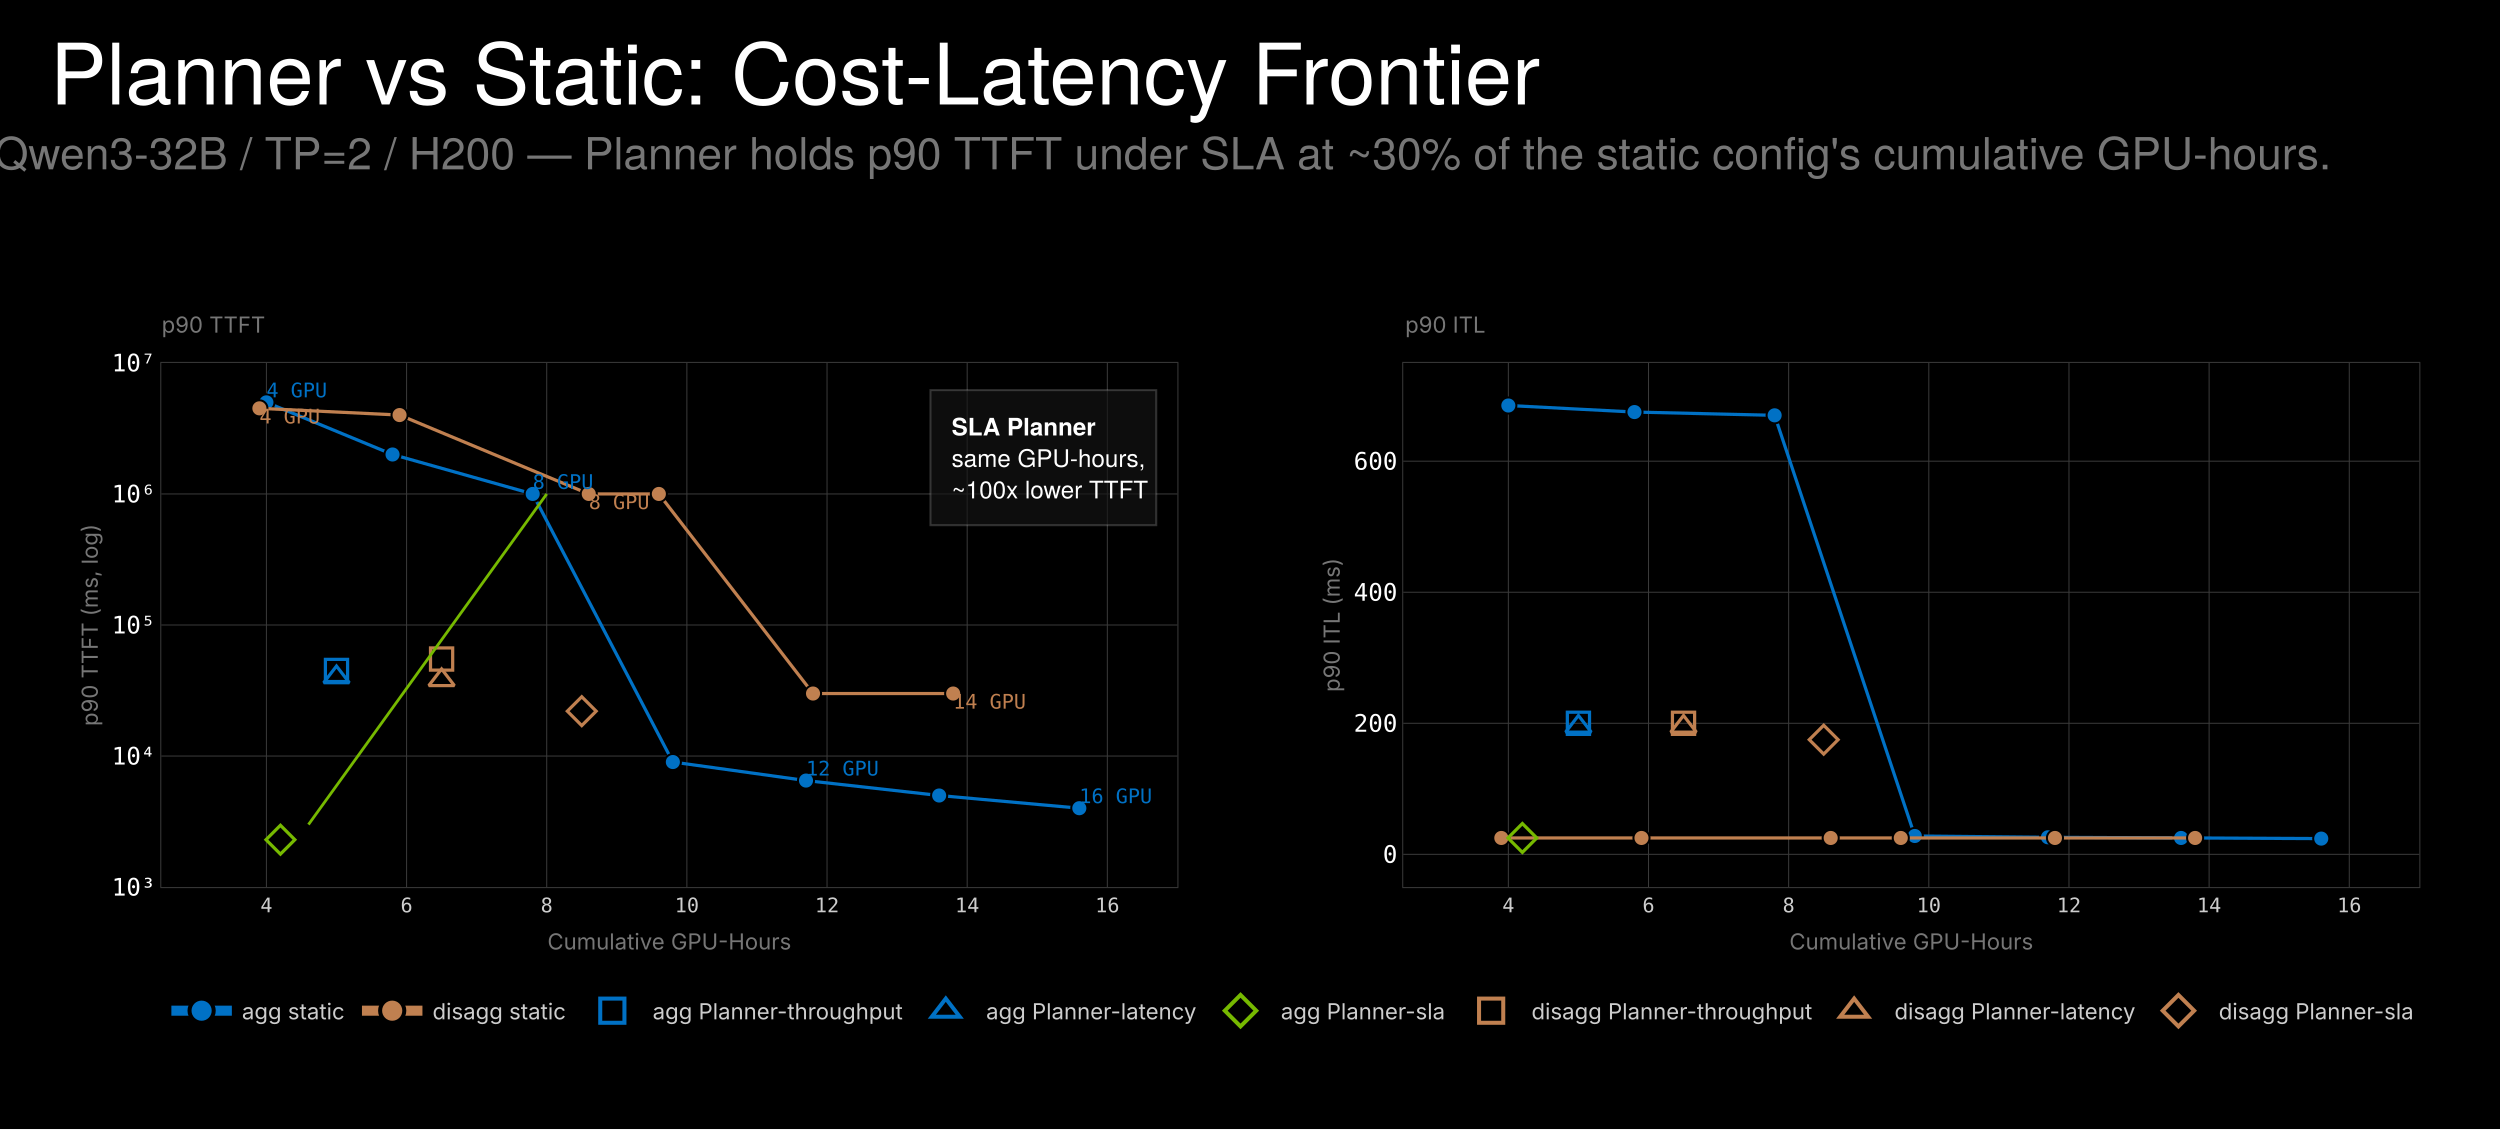
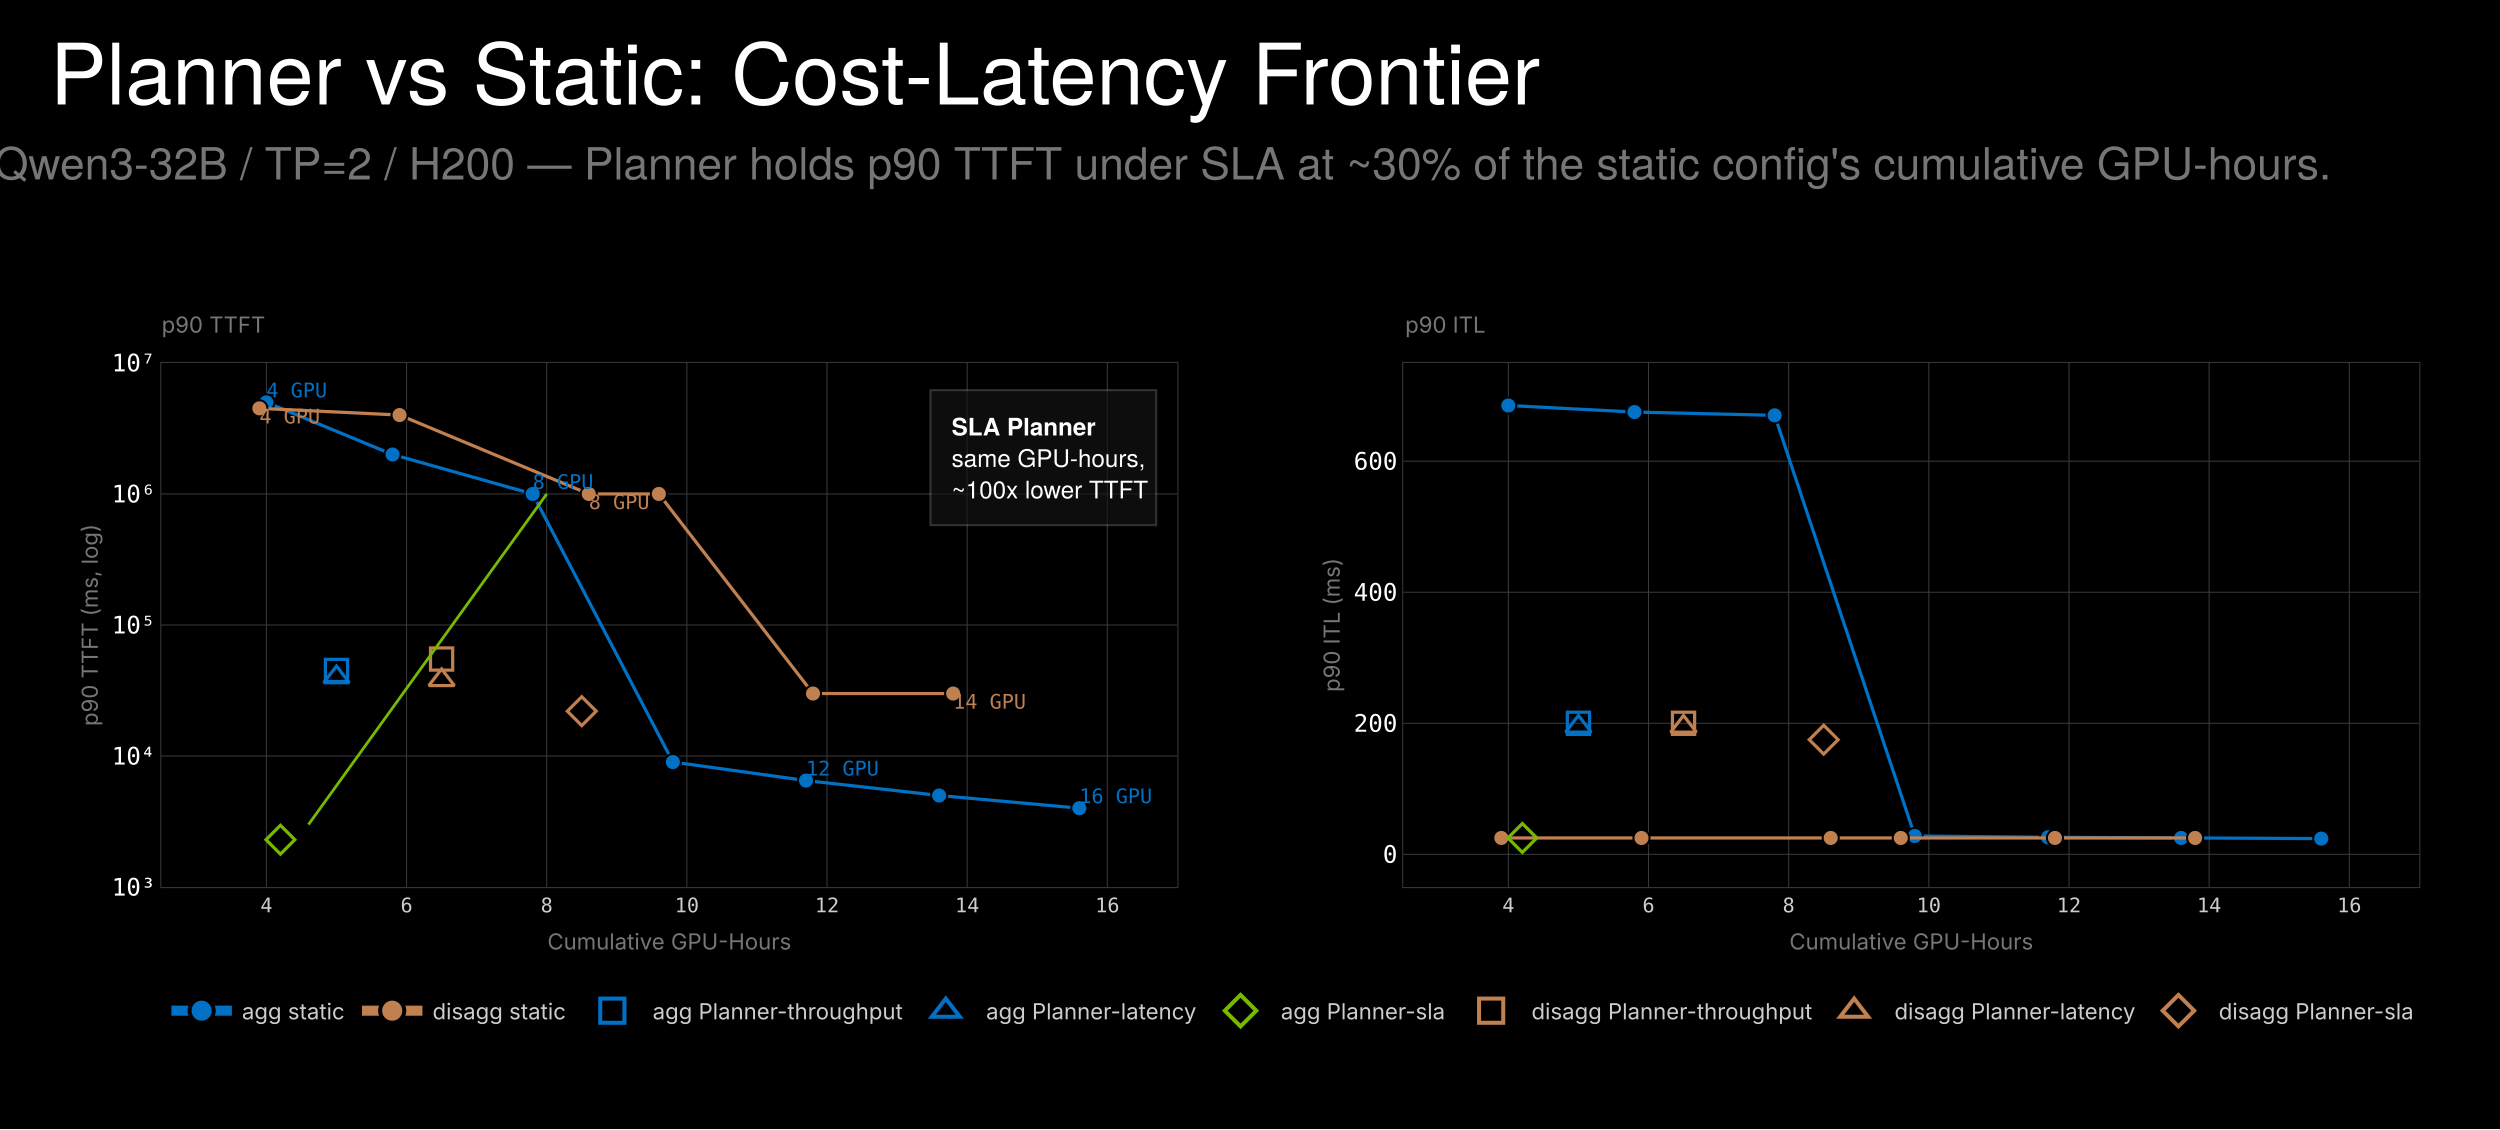
<svg xmlns="http://www.w3.org/2000/svg" class="main-svg" width="1240" height="560" style="" viewBox="0 0 1240 560">
  <rect x="0" y="0" width="1240" height="560" style="fill: rgb(0, 0, 0); fill-opacity: 1;" />
-   <defs id="defs-511477">
+   <defs id="defs-3976c7">
    <g class="clips">
-       <clipPath id="clip511477xyplot" class="plotclip">
+       <clipPath id="clip3976c7xyplot" class="plotclip">
        <rect width="504" height="260" />
      </clipPath>
-       <clipPath id="clip511477x2y2plot" class="plotclip">
+       <clipPath id="clip3976c7x2y2plot" class="plotclip">
        <rect width="504" height="260" />
      </clipPath>
-       <clipPath class="axesclip" id="clip511477x">
+       <clipPath class="axesclip" id="clip3976c7x">
        <rect x="80" y="0" width="504" height="560" />
      </clipPath>
-       <clipPath class="axesclip" id="clip511477y">
+       <clipPath class="axesclip" id="clip3976c7y">
        <rect x="0" y="180" width="1240" height="260" />
      </clipPath>
-       <clipPath class="axesclip" id="clip511477xy">
+       <clipPath class="axesclip" id="clip3976c7xy">
        <rect x="80" y="180" width="504" height="260" />
      </clipPath>
-       <clipPath class="axesclip" id="clip511477y2">
+       <clipPath class="axesclip" id="clip3976c7y2">
        <rect x="0" y="180" width="1240" height="260" />
      </clipPath>
-       <clipPath class="axesclip" id="clip511477xy2">
+       <clipPath class="axesclip" id="clip3976c7xy2">
        <rect x="80" y="180" width="504" height="260" />
      </clipPath>
-       <clipPath class="axesclip" id="clip511477x2">
+       <clipPath class="axesclip" id="clip3976c7x2">
        <rect x="696" y="0" width="504" height="560" />
      </clipPath>
-       <clipPath class="axesclip" id="clip511477x2y">
+       <clipPath class="axesclip" id="clip3976c7x2y">
        <rect x="696" y="180" width="504" height="260" />
      </clipPath>
-       <clipPath class="axesclip" id="clip511477x2y2">
+       <clipPath class="axesclip" id="clip3976c7x2y2">
        <rect x="696" y="180" width="504" height="260" />
      </clipPath>
    </g>
    <g class="gradients" />
    <g class="patterns" />
  </defs>
  <g class="bglayer" />
  <g class="layer-below">
    <g class="imagelayer" />
    <g class="shapelayer" />
  </g>
  <g class="cartesianlayer">
    <g class="subplot xy">
      <g class="layer-subplot">
        <g class="shapelayer" />
        <g class="imagelayer" />
      </g>
      <g class="minor-gridlayer">
        <g class="x" />
        <g class="y" />
      </g>
      <g class="gridlayer">
        <g class="x">
          <path class="xgrid crisp" transform="translate(132.14,0)" d="M0,180v260" style="stroke: rgb(58, 58, 58); stroke-opacity: 1; stroke-width: 0.5px;" />
          <path class="xgrid crisp" transform="translate(201.66,0)" d="M0,180v260" style="stroke: rgb(58, 58, 58); stroke-opacity: 1; stroke-width: 0.5px;" />
          <path class="xgrid crisp" transform="translate(271.17,0)" d="M0,180v260" style="stroke: rgb(58, 58, 58); stroke-opacity: 1; stroke-width: 0.5px;" />
          <path class="xgrid crisp" transform="translate(340.69,0)" d="M0,180v260" style="stroke: rgb(58, 58, 58); stroke-opacity: 1; stroke-width: 0.5px;" />
          <path class="xgrid crisp" transform="translate(410.21,0)" d="M0,180v260" style="stroke: rgb(58, 58, 58); stroke-opacity: 1; stroke-width: 0.5px;" />
          <path class="xgrid crisp" transform="translate(479.72,0)" d="M0,180v260" style="stroke: rgb(58, 58, 58); stroke-opacity: 1; stroke-width: 0.5px;" />
          <path class="xgrid crisp" transform="translate(549.24,0)" d="M0,180v260" style="stroke: rgb(58, 58, 58); stroke-opacity: 1; stroke-width: 0.5px;" />
        </g>
        <g class="y">
          <path class="ygrid crisp" transform="translate(0,375)" d="M80,0h504" style="stroke: rgb(58, 58, 58); stroke-opacity: 1; stroke-width: 0.5px;" />
          <path class="ygrid crisp" transform="translate(0,310)" d="M80,0h504" style="stroke: rgb(58, 58, 58); stroke-opacity: 1; stroke-width: 0.5px;" />
          <path class="ygrid crisp" transform="translate(0,245)" d="M80,0h504" style="stroke: rgb(58, 58, 58); stroke-opacity: 1; stroke-width: 0.5px;" />
        </g>
      </g>
      <g class="zerolinelayer" />
      <g class="layer-between">
        <g class="shapelayer" />
        <g class="imagelayer" />
      </g>
      <path class="xlines-below" />
      <path class="ylines-below" />
      <g class="overlines-below" />
      <g class="xaxislayer-below" />
      <g class="yaxislayer-below" />
      <g class="overaxes-below" />
      <g class="overplot">
-         <g class="xy" transform="translate(80,180)" clip-path="url(#clip511477xyplot)">
+         <g class="xy" transform="translate(80,180)" clip-path="url(#clip3976c7xyplot)">
          <g class="scatterlayer mlayer">
-             <g class="trace scatter traceccd210" style="stroke-miterlimit: 2; opacity: 1;">
+             <g class="trace scatter tracebb6d11" style="stroke-miterlimit: 2; opacity: 1;">
              <g class="fills" />
              <g class="errorbars" />
              <g class="lines">
                <path class="js-line" d="M52.14,19.57L114.7,45.43L184.22,65L253.74,197.97L319.78,207.16L385.82,214.57L455.34,220.87" style="vector-effect: none; fill: none; stroke: rgb(0, 113, 197); stroke-opacity: 1; stroke-width: 1.6px; opacity: 1;" />
              </g>
              <g class="points">
                <path class="point" transform="translate(52.14,19.57)" d="M4,0A4,4 0 1,1 0,-4A4,4 0 0,1 4,0Z" style="opacity: 1; stroke-width: 1px; fill: rgb(0, 113, 197); fill-opacity: 1; stroke: rgb(0, 0, 0); stroke-opacity: 1;" />
                <path class="point" transform="translate(114.7,45.43)" d="M4,0A4,4 0 1,1 0,-4A4,4 0 0,1 4,0Z" style="opacity: 1; stroke-width: 1px; fill: rgb(0, 113, 197); fill-opacity: 1; stroke: rgb(0, 0, 0); stroke-opacity: 1;" />
                <path class="point" transform="translate(184.22,65)" d="M4,0A4,4 0 1,1 0,-4A4,4 0 0,1 4,0Z" style="opacity: 1; stroke-width: 1px; fill: rgb(0, 113, 197); fill-opacity: 1; stroke: rgb(0, 0, 0); stroke-opacity: 1;" />
                <path class="point" transform="translate(253.74,197.97)" d="M4,0A4,4 0 1,1 0,-4A4,4 0 0,1 4,0Z" style="opacity: 1; stroke-width: 1px; fill: rgb(0, 113, 197); fill-opacity: 1; stroke: rgb(0, 0, 0); stroke-opacity: 1;" />
                <path class="point" transform="translate(319.78,207.16)" d="M4,0A4,4 0 1,1 0,-4A4,4 0 0,1 4,0Z" style="opacity: 1; stroke-width: 1px; fill: rgb(0, 113, 197); fill-opacity: 1; stroke: rgb(0, 0, 0); stroke-opacity: 1;" />
                <path class="point" transform="translate(385.82,214.57)" d="M4,0A4,4 0 1,1 0,-4A4,4 0 0,1 4,0Z" style="opacity: 1; stroke-width: 1px; fill: rgb(0, 113, 197); fill-opacity: 1; stroke: rgb(0, 0, 0); stroke-opacity: 1;" />
                <path class="point" transform="translate(455.34,220.87)" d="M4,0A4,4 0 1,1 0,-4A4,4 0 0,1 4,0Z" style="opacity: 1; stroke-width: 1px; fill: rgb(0, 113, 197); fill-opacity: 1; stroke: rgb(0, 0, 0); stroke-opacity: 1;" />
              </g>
              <g class="text" />
            </g>
-             <g class="trace scatter trace1d8f29" style="stroke-miterlimit: 2; opacity: 1;">
+             <g class="trace scatter trace604b82" style="stroke-miterlimit: 2; opacity: 1;">
              <g class="fills" />
              <g class="errorbars" />
              <g class="lines">
                <path class="js-line" d="M48.66,22.54L118.18,25.87L212.03,65L246.79,65L323.26,163.99L392.77,163.99" style="vector-effect: none; fill: none; stroke: rgb(192, 128, 80); stroke-opacity: 1; stroke-width: 1.6px; opacity: 1;" />
              </g>
              <g class="points">
                <path class="point" transform="translate(48.66,22.54)" d="M4,0A4,4 0 1,1 0,-4A4,4 0 0,1 4,0Z" style="opacity: 1; stroke-width: 1px; fill: rgb(192, 128, 80); fill-opacity: 1; stroke: rgb(0, 0, 0); stroke-opacity: 1;" />
                <path class="point" transform="translate(118.18,25.87)" d="M4,0A4,4 0 1,1 0,-4A4,4 0 0,1 4,0Z" style="opacity: 1; stroke-width: 1px; fill: rgb(192, 128, 80); fill-opacity: 1; stroke: rgb(0, 0, 0); stroke-opacity: 1;" />
                <path class="point" transform="translate(212.03,65)" d="M4,0A4,4 0 1,1 0,-4A4,4 0 0,1 4,0Z" style="opacity: 1; stroke-width: 1px; fill: rgb(192, 128, 80); fill-opacity: 1; stroke: rgb(0, 0, 0); stroke-opacity: 1;" />
                <path class="point" transform="translate(246.79,65)" d="M4,0A4,4 0 1,1 0,-4A4,4 0 0,1 4,0Z" style="opacity: 1; stroke-width: 1px; fill: rgb(192, 128, 80); fill-opacity: 1; stroke: rgb(0, 0, 0); stroke-opacity: 1;" />
                <path class="point" transform="translate(323.26,163.99)" d="M4,0A4,4 0 1,1 0,-4A4,4 0 0,1 4,0Z" style="opacity: 1; stroke-width: 1px; fill: rgb(192, 128, 80); fill-opacity: 1; stroke: rgb(0, 0, 0); stroke-opacity: 1;" />
                <path class="point" transform="translate(392.77,163.99)" d="M4,0A4,4 0 1,1 0,-4A4,4 0 0,1 4,0Z" style="opacity: 1; stroke-width: 1px; fill: rgb(192, 128, 80); fill-opacity: 1; stroke: rgb(0, 0, 0); stroke-opacity: 1;" />
              </g>
              <g class="text" />
            </g>
-             <g class="trace scatter traceee2b14" style="stroke-miterlimit: 2; opacity: 1;">
+             <g class="trace scatter trace501c10" style="stroke-miterlimit: 2; opacity: 1;">
              <g class="fills" />
              <g class="errorbars" />
              <g class="lines" />
              <g class="points" />
              <g class="text">
                <g class="textpoint" transform="translate(0,-2.5)">
                  <text x="52.14" y="19.57" text-anchor="start" style="font-family: 'Geist Mono', 'JetBrains Mono', 'Roboto Mono', 'SF Mono', Menlo, Consolas, monospace; font-size: 10px; fill: rgb(0, 113, 197); fill-opacity: 1; white-space: pre;">4 GPU</text>
                </g>
                <g class="textpoint" transform="translate(0,-2.5)">
                  <text x="184.22" y="65" text-anchor="start" style="font-family: 'Geist Mono', 'JetBrains Mono', 'Roboto Mono', 'SF Mono', Menlo, Consolas, monospace; font-size: 10px; fill: rgb(0, 113, 197); fill-opacity: 1; white-space: pre;">8 GPU</text>
                </g>
                <g class="textpoint" transform="translate(0,-2.5)">
                  <text x="319.78" y="207.16" text-anchor="start" style="font-family: 'Geist Mono', 'JetBrains Mono', 'Roboto Mono', 'SF Mono', Menlo, Consolas, monospace; font-size: 10px; fill: rgb(0, 113, 197); fill-opacity: 1; white-space: pre;">12 GPU</text>
                </g>
                <g class="textpoint" transform="translate(0,-2.5)">
                  <text x="455.34" y="220.87" text-anchor="start" style="font-family: 'Geist Mono', 'JetBrains Mono', 'Roboto Mono', 'SF Mono', Menlo, Consolas, monospace; font-size: 10px; fill: rgb(0, 113, 197); fill-opacity: 1; white-space: pre;">16 GPU</text>
                </g>
              </g>
            </g>
-             <g class="trace scatter trace263b81" style="stroke-miterlimit: 2; opacity: 1;">
+             <g class="trace scatter traced76364" style="stroke-miterlimit: 2; opacity: 1;">
              <g class="fills" />
              <g class="errorbars" />
              <g class="lines" />
              <g class="points" />
              <g class="text">
                <g class="textpoint" transform="translate(0,7.5)">
                  <text x="48.66" y="22.54" text-anchor="start" style="font-family: 'Geist Mono', 'JetBrains Mono', 'Roboto Mono', 'SF Mono', Menlo, Consolas, monospace; font-size: 10px; fill: rgb(192, 128, 80); fill-opacity: 1; white-space: pre;">4 GPU</text>
                </g>
                <g class="textpoint" transform="translate(0,7.5)">
                  <text x="212.03" y="65" text-anchor="start" style="font-family: 'Geist Mono', 'JetBrains Mono', 'Roboto Mono', 'SF Mono', Menlo, Consolas, monospace; font-size: 10px; fill: rgb(192, 128, 80); fill-opacity: 1; white-space: pre;">8 GPU</text>
                </g>
                <g class="textpoint" transform="translate(0,7.5)">
                  <text x="392.77" y="163.99" text-anchor="start" style="font-family: 'Geist Mono', 'JetBrains Mono', 'Roboto Mono', 'SF Mono', Menlo, Consolas, monospace; font-size: 10px; fill: rgb(192, 128, 80); fill-opacity: 1; white-space: pre;">14 GPU</text>
                </g>
              </g>
            </g>
-             <g class="trace scatter tracec76b9d" style="stroke-miterlimit: 2; opacity: 1;">
+             <g class="trace scatter trace746e9d" style="stroke-miterlimit: 2; opacity: 1;">
              <g class="fills" />
              <g class="errorbars" />
              <g class="lines" />
              <g class="points">
                <path class="point" transform="translate(86.9,152.54)" d="M5.5,5.5H-5.5V-5.5H5.5Z" style="opacity: 1; stroke-width: 1.6px; stroke: rgb(0, 113, 197); stroke-opacity: 1; fill: none;" />
              </g>
              <g class="text" />
            </g>
-             <g class="trace scatter trace668d96" style="stroke-miterlimit: 2; opacity: 1;">
+             <g class="trace scatter trace2f48e5" style="stroke-miterlimit: 2; opacity: 1;">
              <g class="fills" />
              <g class="errorbars" />
              <g class="lines" />
              <g class="points">
                <path class="point" transform="translate(86.9,155.87)" d="M-6.35,2.75H6.35L0,-5.5Z" style="opacity: 1; stroke-width: 1.6px; stroke: rgb(0, 113, 197); stroke-opacity: 1; fill: none;" />
              </g>
              <g class="text" />
            </g>
-             <g class="trace scatter trace9338d6" style="stroke-miterlimit: 2; opacity: 1;">
+             <g class="trace scatter trace8bedba" style="stroke-miterlimit: 2; opacity: 1;">
              <g class="fills" />
              <g class="errorbars" />
              <g class="lines" />
              <g class="points">
                <path class="point" transform="translate(59.09,236.49)" d="M7.15,0L0,7.15L-7.15,0L0,-7.15Z" style="opacity: 1; stroke-width: 1.6px; stroke: rgb(118, 185, 0); stroke-opacity: 1; fill: none;" />
              </g>
              <g class="text" />
            </g>
-             <g class="trace scatter trace8776a8" style="stroke-miterlimit: 2; opacity: 1;">
+             <g class="trace scatter traceeab019" style="stroke-miterlimit: 2; opacity: 1;">
              <g class="fills" />
              <g class="errorbars" />
              <g class="lines" />
              <g class="points">
                <path class="point" transform="translate(139.03,146.88)" d="M5.5,5.5H-5.5V-5.5H5.5Z" style="opacity: 1; stroke-width: 1.6px; stroke: rgb(192, 128, 80); stroke-opacity: 1; fill: none;" />
              </g>
              <g class="text" />
            </g>
-             <g class="trace scatter trace9801d5" style="stroke-miterlimit: 2; opacity: 1;">
+             <g class="trace scatter trace3e5132" style="stroke-miterlimit: 2; opacity: 1;">
              <g class="fills" />
              <g class="errorbars" />
              <g class="lines" />
              <g class="points">
                <path class="point" transform="translate(139.03,157.31)" d="M-6.35,2.75H6.35L0,-5.5Z" style="opacity: 1; stroke-width: 1.6px; stroke: rgb(192, 128, 80); stroke-opacity: 1; fill: none;" />
              </g>
              <g class="text" />
            </g>
-             <g class="trace scatter trace7adbd6" style="stroke-miterlimit: 2; opacity: 1;">
+             <g class="trace scatter traced27432" style="stroke-miterlimit: 2; opacity: 1;">
              <g class="fills" />
              <g class="errorbars" />
              <g class="lines" />
              <g class="points">
                <path class="point" transform="translate(208.55,172.74)" d="M7.15,0L0,7.15L-7.15,0L0,-7.15Z" style="opacity: 1; stroke-width: 1.6px; stroke: rgb(192, 128, 80); stroke-opacity: 1; fill: none;" />
              </g>
              <g class="text" />
            </g>
-             <g class="trace scatter trace510601" style="stroke-miterlimit: 2; opacity: 1;">
+             <g class="trace scatter tracef19fd9" style="stroke-miterlimit: 2; opacity: 1;">
              <g class="fills" />
              <g class="errorbars" />
              <g class="lines">
                <path class="js-line" d="M191.17,65L72.99,228.99" style="vector-effect: none; fill: none; stroke: rgb(118, 185, 0); stroke-opacity: 1; stroke-width: 1.4px; opacity: 1;" />
              </g>
              <g class="points" />
              <g class="text" />
            </g>
          </g>
        </g>
      </g>
      <g class="zerolinelayer-above" />
      <path class="xlines-above crisp" d="M79.5,440.25H584.5M79.5,179.75H584.5" style="fill: none; stroke-width: 0.5px; stroke: rgb(58, 58, 58); stroke-opacity: 1;" />
      <path class="ylines-above crisp" d="M79.75,180V440M584.25,180V440" style="fill: none; stroke-width: 0.5px; stroke: rgb(58, 58, 58); stroke-opacity: 1;" />
      <g class="overlines-above" />
      <g class="xaxislayer-above">
        <g class="xtick">
          <text text-anchor="middle" x="0" y="452.5" transform="translate(132.14,0)" style="font-family: 'Geist Mono', 'JetBrains Mono', 'Roboto Mono', 'SF Mono', Menlo, Consolas, monospace; font-size: 10px; fill: rgb(205, 205, 205); fill-opacity: 1; white-space: pre;">4</text>
        </g>
        <g class="xtick">
          <text text-anchor="middle" x="0" y="452.5" style="font-family: 'Geist Mono', 'JetBrains Mono', 'Roboto Mono', 'SF Mono', Menlo, Consolas, monospace; font-size: 10px; fill: rgb(205, 205, 205); fill-opacity: 1; white-space: pre;" transform="translate(201.66,0)">6</text>
        </g>
        <g class="xtick">
          <text text-anchor="middle" x="0" y="452.5" style="font-family: 'Geist Mono', 'JetBrains Mono', 'Roboto Mono', 'SF Mono', Menlo, Consolas, monospace; font-size: 10px; fill: rgb(205, 205, 205); fill-opacity: 1; white-space: pre;" transform="translate(271.17,0)">8</text>
        </g>
        <g class="xtick">
          <text text-anchor="middle" x="0" y="452.5" style="font-family: 'Geist Mono', 'JetBrains Mono', 'Roboto Mono', 'SF Mono', Menlo, Consolas, monospace; font-size: 10px; fill: rgb(205, 205, 205); fill-opacity: 1; white-space: pre;" transform="translate(340.69,0)">10</text>
        </g>
        <g class="xtick">
          <text text-anchor="middle" x="0" y="452.5" style="font-family: 'Geist Mono', 'JetBrains Mono', 'Roboto Mono', 'SF Mono', Menlo, Consolas, monospace; font-size: 10px; fill: rgb(205, 205, 205); fill-opacity: 1; white-space: pre;" transform="translate(410.21,0)">12</text>
        </g>
        <g class="xtick">
          <text text-anchor="middle" x="0" y="452.5" style="font-family: 'Geist Mono', 'JetBrains Mono', 'Roboto Mono', 'SF Mono', Menlo, Consolas, monospace; font-size: 10px; fill: rgb(205, 205, 205); fill-opacity: 1; white-space: pre;" transform="translate(479.72,0)">14</text>
        </g>
        <g class="xtick">
          <text text-anchor="middle" x="0" y="452.5" style="font-family: 'Geist Mono', 'JetBrains Mono', 'Roboto Mono', 'SF Mono', Menlo, Consolas, monospace; font-size: 10px; fill: rgb(205, 205, 205); fill-opacity: 1; white-space: pre;" transform="translate(549.24,0)">16</text>
        </g>
      </g>
      <g class="yaxislayer-above">
        <g class="ytick">
          <text text-anchor="end" x="77.1" y="4.2" transform="translate(0,440)" style="font-family: 'Geist Mono', 'JetBrains Mono', 'Roboto Mono', 'SF Mono', Menlo, Consolas, monospace; font-size: 12px; fill: rgb(255, 255, 255); fill-opacity: 1; white-space: pre;">10³</text>
        </g>
        <g class="ytick">
          <text text-anchor="end" x="77.1" y="4.2" style="font-family: 'Geist Mono', 'JetBrains Mono', 'Roboto Mono', 'SF Mono', Menlo, Consolas, monospace; font-size: 12px; fill: rgb(255, 255, 255); fill-opacity: 1; white-space: pre;" transform="translate(0,375)">10⁴</text>
        </g>
        <g class="ytick">
          <text text-anchor="end" x="77.1" y="4.2" style="font-family: 'Geist Mono', 'JetBrains Mono', 'Roboto Mono', 'SF Mono', Menlo, Consolas, monospace; font-size: 12px; fill: rgb(255, 255, 255); fill-opacity: 1; white-space: pre;" transform="translate(0,310)">10⁵</text>
        </g>
        <g class="ytick">
          <text text-anchor="end" x="77.1" y="4.2" style="font-family: 'Geist Mono', 'JetBrains Mono', 'Roboto Mono', 'SF Mono', Menlo, Consolas, monospace; font-size: 12px; fill: rgb(255, 255, 255); fill-opacity: 1; white-space: pre;" transform="translate(0,245)">10⁶</text>
        </g>
        <g class="ytick">
          <text text-anchor="end" x="77.1" y="4.2" style="font-family: 'Geist Mono', 'JetBrains Mono', 'Roboto Mono', 'SF Mono', Menlo, Consolas, monospace; font-size: 12px; fill: rgb(255, 255, 255); fill-opacity: 1; white-space: pre;" transform="translate(0,180)">10⁷</text>
        </g>
      </g>
      <g class="overaxes-above" />
    </g>
    <g class="subplot x2y2">
      <g class="layer-subplot">
        <g class="shapelayer" />
        <g class="imagelayer" />
      </g>
      <g class="minor-gridlayer">
        <g class="x2" />
        <g class="y2" />
      </g>
      <g class="gridlayer">
        <g class="x2">
          <path class="x2grid crisp" transform="translate(748.14,0)" d="M0,180v260" style="stroke: rgb(58, 58, 58); stroke-opacity: 1; stroke-width: 0.5px;" />
          <path class="x2grid crisp" transform="translate(817.66,0)" d="M0,180v260" style="stroke: rgb(58, 58, 58); stroke-opacity: 1; stroke-width: 0.5px;" />
          <path class="x2grid crisp" transform="translate(887.17,0)" d="M0,180v260" style="stroke: rgb(58, 58, 58); stroke-opacity: 1; stroke-width: 0.5px;" />
          <path class="x2grid crisp" transform="translate(956.69,0)" d="M0,180v260" style="stroke: rgb(58, 58, 58); stroke-opacity: 1; stroke-width: 0.5px;" />
          <path class="x2grid crisp" transform="translate(1026.21,0)" d="M0,180v260" style="stroke: rgb(58, 58, 58); stroke-opacity: 1; stroke-width: 0.5px;" />
          <path class="x2grid crisp" transform="translate(1095.72,0)" d="M0,180v260" style="stroke: rgb(58, 58, 58); stroke-opacity: 1; stroke-width: 0.5px;" />
          <path class="x2grid crisp" transform="translate(1165.24,0)" d="M0,180v260" style="stroke: rgb(58, 58, 58); stroke-opacity: 1; stroke-width: 0.5px;" />
        </g>
        <g class="y2">
          <path class="y2grid crisp" transform="translate(0,423.75)" d="M696,0h504" style="stroke: rgb(58, 58, 58); stroke-opacity: 1; stroke-width: 0.5px;" />
          <path class="y2grid crisp" transform="translate(0,358.75)" d="M696,0h504" style="stroke: rgb(58, 58, 58); stroke-opacity: 1; stroke-width: 0.5px;" />
          <path class="y2grid crisp" transform="translate(0,293.75)" d="M696,0h504" style="stroke: rgb(58, 58, 58); stroke-opacity: 1; stroke-width: 0.5px;" />
          <path class="y2grid crisp" transform="translate(0,228.75)" d="M696,0h504" style="stroke: rgb(58, 58, 58); stroke-opacity: 1; stroke-width: 0.5px;" />
        </g>
      </g>
      <g class="zerolinelayer" />
      <g class="layer-between">
        <g class="shapelayer" />
        <g class="imagelayer" />
      </g>
      <path class="xlines-below" />
      <path class="ylines-below" />
      <g class="overlines-below" />
      <g class="xaxislayer-below" />
      <g class="yaxislayer-below" />
      <g class="overaxes-below" />
      <g class="overplot">
-         <g class="x2y2" transform="translate(696,180)" clip-path="url(#clip511477x2y2plot)">
+         <g class="x2y2" transform="translate(696,180)" clip-path="url(#clip3976c7x2y2plot)">
          <g class="scatterlayer mlayer">
-             <g class="trace scatter traceded330" style="stroke-miterlimit: 2; opacity: 1;">
+             <g class="trace scatter tracec7d87b" style="stroke-miterlimit: 2; opacity: 1;">
              <g class="fills" />
              <g class="errorbars" />
              <g class="lines">
                <path class="js-line" d="M52.14,21.13L114.7,24.38L184.22,26L253.74,234.65L319.78,235.3L455.34,235.95" style="vector-effect: none; fill: none; stroke: rgb(0, 113, 197); stroke-opacity: 1; stroke-width: 1.6px; opacity: 1;" />
              </g>
              <g class="points">
                <path class="point" transform="translate(52.14,21.13)" d="M4,0A4,4 0 1,1 0,-4A4,4 0 0,1 4,0Z" style="opacity: 1; stroke-width: 1px; fill: rgb(0, 113, 197); fill-opacity: 1; stroke: rgb(0, 0, 0); stroke-opacity: 1;" />
                <path class="point" transform="translate(114.7,24.38)" d="M4,0A4,4 0 1,1 0,-4A4,4 0 0,1 4,0Z" style="opacity: 1; stroke-width: 1px; fill: rgb(0, 113, 197); fill-opacity: 1; stroke: rgb(0, 0, 0); stroke-opacity: 1;" />
                <path class="point" transform="translate(184.22,26)" d="M4,0A4,4 0 1,1 0,-4A4,4 0 0,1 4,0Z" style="opacity: 1; stroke-width: 1px; fill: rgb(0, 113, 197); fill-opacity: 1; stroke: rgb(0, 0, 0); stroke-opacity: 1;" />
                <path class="point" transform="translate(253.74,234.65)" d="M4,0A4,4 0 1,1 0,-4A4,4 0 0,1 4,0Z" style="opacity: 1; stroke-width: 1px; fill: rgb(0, 113, 197); fill-opacity: 1; stroke: rgb(0, 0, 0); stroke-opacity: 1;" />
                <path class="point" transform="translate(319.78,235.3)" d="M4,0A4,4 0 1,1 0,-4A4,4 0 0,1 4,0Z" style="opacity: 1; stroke-width: 1px; fill: rgb(0, 113, 197); fill-opacity: 1; stroke: rgb(0, 0, 0); stroke-opacity: 1;" />
                <path class="point" transform="translate(385.82,235.63)" d="M4,0A4,4 0 1,1 0,-4A4,4 0 0,1 4,0Z" style="opacity: 1; stroke-width: 1px; fill: rgb(0, 113, 197); fill-opacity: 1; stroke: rgb(0, 0, 0); stroke-opacity: 1;" />
                <path class="point" transform="translate(455.34,235.95)" d="M4,0A4,4 0 1,1 0,-4A4,4 0 0,1 4,0Z" style="opacity: 1; stroke-width: 1px; fill: rgb(0, 113, 197); fill-opacity: 1; stroke: rgb(0, 0, 0); stroke-opacity: 1;" />
              </g>
              <g class="text" />
            </g>
-             <g class="trace scatter traceac9e4f" style="stroke-miterlimit: 2; opacity: 1;">
+             <g class="trace scatter trace18f81b" style="stroke-miterlimit: 2; opacity: 1;">
              <g class="fills" />
              <g class="errorbars" />
              <g class="lines">
                <path class="js-line" d="M48.66,235.63L392.77,235.63" style="vector-effect: none; fill: none; stroke: rgb(192, 128, 80); stroke-opacity: 1; stroke-width: 1.6px; opacity: 1;" />
              </g>
              <g class="points">
                <path class="point" transform="translate(48.66,235.63)" d="M4,0A4,4 0 1,1 0,-4A4,4 0 0,1 4,0Z" style="opacity: 1; stroke-width: 1px; fill: rgb(192, 128, 80); fill-opacity: 1; stroke: rgb(0, 0, 0); stroke-opacity: 1;" />
                <path class="point" transform="translate(118.18,235.63)" d="M4,0A4,4 0 1,1 0,-4A4,4 0 0,1 4,0Z" style="opacity: 1; stroke-width: 1px; fill: rgb(192, 128, 80); fill-opacity: 1; stroke: rgb(0, 0, 0); stroke-opacity: 1;" />
                <path class="point" transform="translate(212.03,235.63)" d="M4,0A4,4 0 1,1 0,-4A4,4 0 0,1 4,0Z" style="opacity: 1; stroke-width: 1px; fill: rgb(192, 128, 80); fill-opacity: 1; stroke: rgb(0, 0, 0); stroke-opacity: 1;" />
                <path class="point" transform="translate(246.79,235.63)" d="M4,0A4,4 0 1,1 0,-4A4,4 0 0,1 4,0Z" style="opacity: 1; stroke-width: 1px; fill: rgb(192, 128, 80); fill-opacity: 1; stroke: rgb(0, 0, 0); stroke-opacity: 1;" />
                <path class="point" transform="translate(323.26,235.63)" d="M4,0A4,4 0 1,1 0,-4A4,4 0 0,1 4,0Z" style="opacity: 1; stroke-width: 1px; fill: rgb(192, 128, 80); fill-opacity: 1; stroke: rgb(0, 0, 0); stroke-opacity: 1;" />
                <path class="point" transform="translate(392.77,235.63)" d="M4,0A4,4 0 1,1 0,-4A4,4 0 0,1 4,0Z" style="opacity: 1; stroke-width: 1px; fill: rgb(192, 128, 80); fill-opacity: 1; stroke: rgb(0, 0, 0); stroke-opacity: 1;" />
              </g>
              <g class="text" />
            </g>
-             <g class="trace scatter tracea344b7" style="stroke-miterlimit: 2; opacity: 1;">
+             <g class="trace scatter tracef7fcb6" style="stroke-miterlimit: 2; opacity: 1;">
              <g class="fills" />
              <g class="errorbars" />
              <g class="lines" />
              <g class="points">
                <path class="point" transform="translate(86.9,178.75)" d="M5.5,5.5H-5.5V-5.5H5.5Z" style="opacity: 1; stroke-width: 1.6px; stroke: rgb(0, 113, 197); stroke-opacity: 1; fill: none;" />
              </g>
              <g class="text" />
            </g>
-             <g class="trace scatter trace8af4c8" style="stroke-miterlimit: 2; opacity: 1;">
+             <g class="trace scatter trace7d332a" style="stroke-miterlimit: 2; opacity: 1;">
              <g class="fills" />
              <g class="errorbars" />
              <g class="lines" />
              <g class="points">
                <path class="point" transform="translate(86.9,180.38)" d="M-6.35,2.75H6.35L0,-5.5Z" style="opacity: 1; stroke-width: 1.6px; stroke: rgb(0, 113, 197); stroke-opacity: 1; fill: none;" />
              </g>
              <g class="text" />
            </g>
-             <g class="trace scatter trace0bfe58" style="stroke-miterlimit: 2; opacity: 1;">
+             <g class="trace scatter tracee2bdd5" style="stroke-miterlimit: 2; opacity: 1;">
              <g class="fills" />
              <g class="errorbars" />
              <g class="lines" />
              <g class="points">
                <path class="point" transform="translate(59.09,235.63)" d="M7.15,0L0,7.15L-7.15,0L0,-7.15Z" style="opacity: 1; stroke-width: 1.6px; stroke: rgb(118, 185, 0); stroke-opacity: 1; fill: none;" />
              </g>
              <g class="text" />
            </g>
-             <g class="trace scatter trace61abae" style="stroke-miterlimit: 2; opacity: 1;">
+             <g class="trace scatter trace715679" style="stroke-miterlimit: 2; opacity: 1;">
              <g class="fills" />
              <g class="errorbars" />
              <g class="lines" />
              <g class="points">
                <path class="point" transform="translate(139.03,178.75)" d="M5.5,5.5H-5.5V-5.5H5.5Z" style="opacity: 1; stroke-width: 1.6px; stroke: rgb(192, 128, 80); stroke-opacity: 1; fill: none;" />
              </g>
              <g class="text" />
            </g>
-             <g class="trace scatter traced4361d" style="stroke-miterlimit: 2; opacity: 1;">
+             <g class="trace scatter trace905e9c" style="stroke-miterlimit: 2; opacity: 1;">
              <g class="fills" />
              <g class="errorbars" />
              <g class="lines" />
              <g class="points">
                <path class="point" transform="translate(139.03,180.38)" d="M-6.35,2.75H6.35L0,-5.5Z" style="opacity: 1; stroke-width: 1.6px; stroke: rgb(192, 128, 80); stroke-opacity: 1; fill: none;" />
              </g>
              <g class="text" />
            </g>
-             <g class="trace scatter traced7162f" style="stroke-miterlimit: 2; opacity: 1;">
+             <g class="trace scatter trace2f5819" style="stroke-miterlimit: 2; opacity: 1;">
              <g class="fills" />
              <g class="errorbars" />
              <g class="lines" />
              <g class="points">
                <path class="point" transform="translate(208.55,186.88)" d="M7.15,0L0,7.15L-7.15,0L0,-7.15Z" style="opacity: 1; stroke-width: 1.6px; stroke: rgb(192, 128, 80); stroke-opacity: 1; fill: none;" />
              </g>
              <g class="text" />
            </g>
          </g>
        </g>
      </g>
      <g class="zerolinelayer-above" />
      <path class="xlines-above crisp" d="M695.5,440.25H1200.5M695.5,179.75H1200.5" style="fill: none; stroke-width: 0.5px; stroke: rgb(58, 58, 58); stroke-opacity: 1;" />
      <path class="ylines-above crisp" d="M695.75,180V440M1200.25,180V440" style="fill: none; stroke-width: 0.5px; stroke: rgb(58, 58, 58); stroke-opacity: 1;" />
      <g class="overlines-above" />
      <g class="xaxislayer-above">
        <g class="x2tick">
          <text text-anchor="middle" x="0" y="452.5" transform="translate(748.14,0)" style="font-family: 'Geist Mono', 'JetBrains Mono', 'Roboto Mono', 'SF Mono', Menlo, Consolas, monospace; font-size: 10px; fill: rgb(205, 205, 205); fill-opacity: 1; white-space: pre;">4</text>
        </g>
        <g class="x2tick">
          <text text-anchor="middle" x="0" y="452.5" style="font-family: 'Geist Mono', 'JetBrains Mono', 'Roboto Mono', 'SF Mono', Menlo, Consolas, monospace; font-size: 10px; fill: rgb(205, 205, 205); fill-opacity: 1; white-space: pre;" transform="translate(817.66,0)">6</text>
        </g>
        <g class="x2tick">
          <text text-anchor="middle" x="0" y="452.5" style="font-family: 'Geist Mono', 'JetBrains Mono', 'Roboto Mono', 'SF Mono', Menlo, Consolas, monospace; font-size: 10px; fill: rgb(205, 205, 205); fill-opacity: 1; white-space: pre;" transform="translate(887.17,0)">8</text>
        </g>
        <g class="x2tick">
          <text text-anchor="middle" x="0" y="452.5" style="font-family: 'Geist Mono', 'JetBrains Mono', 'Roboto Mono', 'SF Mono', Menlo, Consolas, monospace; font-size: 10px; fill: rgb(205, 205, 205); fill-opacity: 1; white-space: pre;" transform="translate(956.69,0)">10</text>
        </g>
        <g class="x2tick">
          <text text-anchor="middle" x="0" y="452.5" style="font-family: 'Geist Mono', 'JetBrains Mono', 'Roboto Mono', 'SF Mono', Menlo, Consolas, monospace; font-size: 10px; fill: rgb(205, 205, 205); fill-opacity: 1; white-space: pre;" transform="translate(1026.21,0)">12</text>
        </g>
        <g class="x2tick">
          <text text-anchor="middle" x="0" y="452.5" style="font-family: 'Geist Mono', 'JetBrains Mono', 'Roboto Mono', 'SF Mono', Menlo, Consolas, monospace; font-size: 10px; fill: rgb(205, 205, 205); fill-opacity: 1; white-space: pre;" transform="translate(1095.72,0)">14</text>
        </g>
        <g class="x2tick">
          <text text-anchor="middle" x="0" y="452.5" style="font-family: 'Geist Mono', 'JetBrains Mono', 'Roboto Mono', 'SF Mono', Menlo, Consolas, monospace; font-size: 10px; fill: rgb(205, 205, 205); fill-opacity: 1; white-space: pre;" transform="translate(1165.24,0)">16</text>
        </g>
      </g>
      <g class="yaxislayer-above">
        <g class="y2tick">
          <text text-anchor="end" x="693.1" y="4.2" transform="translate(0,423.75)" style="font-family: 'Geist Mono', 'JetBrains Mono', 'Roboto Mono', 'SF Mono', Menlo, Consolas, monospace; font-size: 12px; fill: rgb(255, 255, 255); fill-opacity: 1; white-space: pre;">0</text>
        </g>
        <g class="y2tick">
          <text text-anchor="end" x="693.1" y="4.2" style="font-family: 'Geist Mono', 'JetBrains Mono', 'Roboto Mono', 'SF Mono', Menlo, Consolas, monospace; font-size: 12px; fill: rgb(255, 255, 255); fill-opacity: 1; white-space: pre;" transform="translate(0,358.75)">200</text>
        </g>
        <g class="y2tick">
          <text text-anchor="end" x="693.1" y="4.2" style="font-family: 'Geist Mono', 'JetBrains Mono', 'Roboto Mono', 'SF Mono', Menlo, Consolas, monospace; font-size: 12px; fill: rgb(255, 255, 255); fill-opacity: 1; white-space: pre;" transform="translate(0,293.75)">400</text>
        </g>
        <g class="y2tick">
          <text text-anchor="end" x="693.1" y="4.2" style="font-family: 'Geist Mono', 'JetBrains Mono', 'Roboto Mono', 'SF Mono', Menlo, Consolas, monospace; font-size: 12px; fill: rgb(255, 255, 255); fill-opacity: 1; white-space: pre;" transform="translate(0,228.75)">600</text>
        </g>
      </g>
      <g class="overaxes-above" />
    </g>
  </g>
  <g class="polarlayer" />
  <g class="smithlayer" />
  <g class="ternarylayer" />
  <g class="geolayer" />
  <g class="funnelarealayer" />
  <g class="pielayer" />
  <g class="iciclelayer" />
  <g class="treemaplayer" />
  <g class="sunburstlayer" />
  <g class="glimages" />
-   <defs id="topdefs-511477">
+   <defs id="topdefs-3976c7">
    <g class="clips" />
-     <clipPath id="legend511477">
+     <clipPath id="legend3976c7">
      <rect width="1120" height="29" x="0" y="0" />
    </clipPath>
  </defs>
  <g class="layer-above">
    <g class="imagelayer" />
    <g class="shapelayer" />
  </g>
  <g class="infolayer">
    <g class="legend" pointer-events="all" transform="translate(80,486.8)">
      <rect class="bg" shape-rendering="crispEdges" style="stroke: rgb(58, 58, 58); stroke-opacity: 1; fill: rgb(0, 0, 0); fill-opacity: 0; stroke-width: 0px;" width="1120" height="29" x="0" y="0" />
-       <g class="scrollbox" transform="" clip-path="url(#legend511477)">
+       <g class="scrollbox" transform="" clip-path="url(#legend3976c7)">
        <g class="groups" transform="">
          <g class="traces" transform="translate(0,14.5)" style="opacity: 1;">
            <text class="legendtext" text-anchor="start" x="40" y="4.29" style="font-family: Geist, Inter, 'Helvetica Neue', Arial, sans-serif; font-size: 11px; fill: rgb(205, 205, 205); fill-opacity: 1; white-space: pre;">agg static</text>
            <g class="layers" style="opacity: 1;">
              <g class="legendfill" />
              <g class="legendlines">
                <path class="js-line" d="M5,0h30" style="fill: none; stroke: rgb(0, 113, 197); stroke-opacity: 1; stroke-width: 5px;" />
              </g>
              <g class="legendsymbols">
                <g class="legendpoints">
                  <path class="scatterpts" transform="translate(20,0)" d="M6,0A6,6 0 1,1 0,-6A6,6 0 0,1 6,0Z" style="opacity: 1; stroke-width: 2px; fill: rgb(0, 113, 197); fill-opacity: 1; stroke: rgb(0, 0, 0); stroke-opacity: 1;" />
                </g>
              </g>
            </g>
            <rect class="legendtoggle" x="0" y="-9.5" width="92.031" height="19" style="fill: rgb(0, 0, 0); fill-opacity: 0;" />
          </g>
        </g>
        <g class="groups" transform="translate(94.53125,0)">
          <g class="traces" transform="translate(0,14.5)" style="opacity: 1;">
            <text class="legendtext" text-anchor="start" x="40" y="4.29" style="font-family: Geist, Inter, 'Helvetica Neue', Arial, sans-serif; font-size: 11px; fill: rgb(205, 205, 205); fill-opacity: 1; white-space: pre;">disagg static</text>
            <g class="layers" style="opacity: 1;">
              <g class="legendfill" />
              <g class="legendlines">
                <path class="js-line" d="M5,0h30" style="fill: none; stroke: rgb(192, 128, 80); stroke-opacity: 1; stroke-width: 5px;" />
              </g>
              <g class="legendsymbols">
                <g class="legendpoints">
                  <path class="scatterpts" transform="translate(20,0)" d="M6,0A6,6 0 1,1 0,-6A6,6 0 0,1 6,0Z" style="opacity: 1; stroke-width: 2px; fill: rgb(192, 128, 80); fill-opacity: 1; stroke: rgb(0, 0, 0); stroke-opacity: 1;" />
                </g>
              </g>
            </g>
            <rect class="legendtoggle" x="0" y="-9.5" width="106.688" height="19" style="fill: rgb(0, 0, 0); fill-opacity: 0;" />
          </g>
        </g>
        <g class="groups" transform="translate(203.7188,0)">
          <g class="traces" transform="translate(0,14.5)" style="opacity: 1;">
            <text class="legendtext" text-anchor="start" x="40" y="4.29" style="font-family: Geist, Inter, 'Helvetica Neue', Arial, sans-serif; font-size: 11px; fill: rgb(205, 205, 205); fill-opacity: 1; white-space: pre;">agg Planner-throughput</text>
            <g class="layers" style="opacity: 1;">
              <g class="legendfill" />
              <g class="legendlines" />
              <g class="legendsymbols">
                <g class="legendpoints">
                  <path class="scatterpts" transform="translate(20,0)" d="M6,6H-6V-6H6Z" style="opacity: 1; stroke-width: 2px; stroke: rgb(0, 113, 197); stroke-opacity: 1; fill: none;" />
                </g>
              </g>
            </g>
            <rect class="legendtoggle" x="0" y="-9.5" width="162.891" height="19" style="fill: rgb(0, 0, 0); fill-opacity: 0;" />
          </g>
        </g>
        <g class="groups" transform="translate(369.1094,0)">
          <g class="traces" transform="translate(0,14.5)" style="opacity: 1;">
            <text class="legendtext" text-anchor="start" x="40" y="4.29" style="font-family: Geist, Inter, 'Helvetica Neue', Arial, sans-serif; font-size: 11px; fill: rgb(205, 205, 205); fill-opacity: 1; white-space: pre;">agg Planner-latency</text>
            <g class="layers" style="opacity: 1;">
              <g class="legendfill" />
              <g class="legendlines" />
              <g class="legendsymbols">
                <g class="legendpoints">
                  <path class="scatterpts" transform="translate(20,0)" d="M-6.93,3H6.93L0,-6Z" style="opacity: 1; stroke-width: 2px; stroke: rgb(0, 113, 197); stroke-opacity: 1; fill: none;" />
                </g>
              </g>
            </g>
            <rect class="legendtoggle" x="0" y="-9.5" width="143.688" height="19" style="fill: rgb(0, 0, 0); fill-opacity: 0;" />
          </g>
        </g>
        <g class="groups" transform="translate(515.2969,0)">
          <g class="traces" transform="translate(0,14.5)" style="opacity: 1;">
            <text class="legendtext" text-anchor="start" x="40" y="4.29" style="font-family: Geist, Inter, 'Helvetica Neue', Arial, sans-serif; font-size: 11px; fill: rgb(205, 205, 205); fill-opacity: 1; white-space: pre;">agg Planner-sla</text>
            <g class="layers" style="opacity: 1;">
              <g class="legendfill" />
              <g class="legendlines" />
              <g class="legendsymbols">
                <g class="legendpoints">
                  <path class="scatterpts" transform="translate(20,0)" d="M7.8,0L0,7.8L-7.8,0L0,-7.8Z" style="opacity: 1; stroke-width: 2px; stroke: rgb(118, 185, 0); stroke-opacity: 1; fill: none;" />
                </g>
              </g>
            </g>
            <rect class="legendtoggle" x="0" y="-9.5" width="121.812" height="19" style="fill: rgb(0, 0, 0); fill-opacity: 0;" />
          </g>
        </g>
        <g class="groups" transform="translate(639.6094,0)">
          <g class="traces" transform="translate(0,14.5)" style="opacity: 1;">
            <text class="legendtext" text-anchor="start" x="40" y="4.29" style="font-family: Geist, Inter, 'Helvetica Neue', Arial, sans-serif; font-size: 11px; fill: rgb(205, 205, 205); fill-opacity: 1; white-space: pre;">disagg Planner-throughput</text>
            <g class="layers" style="opacity: 1;">
              <g class="legendfill" />
              <g class="legendlines" />
              <g class="legendsymbols">
                <g class="legendpoints">
                  <path class="scatterpts" transform="translate(20,0)" d="M6,6H-6V-6H6Z" style="opacity: 1; stroke-width: 2px; stroke: rgb(192, 128, 80); stroke-opacity: 1; fill: none;" />
                </g>
              </g>
            </g>
            <rect class="legendtoggle" x="0" y="-9.5" width="177.547" height="19" style="fill: rgb(0, 0, 0); fill-opacity: 0;" />
          </g>
        </g>
        <g class="groups" transform="translate(819.6562,0)">
          <g class="traces" transform="translate(0,14.5)" style="opacity: 1;">
            <text class="legendtext" text-anchor="start" x="40" y="4.29" style="font-family: Geist, Inter, 'Helvetica Neue', Arial, sans-serif; font-size: 11px; fill: rgb(205, 205, 205); fill-opacity: 1; white-space: pre;">disagg Planner-latency</text>
            <g class="layers" style="opacity: 1;">
              <g class="legendfill" />
              <g class="legendlines" />
              <g class="legendsymbols">
                <g class="legendpoints">
                  <path class="scatterpts" transform="translate(20,0)" d="M-6.93,3H6.93L0,-6Z" style="opacity: 1; stroke-width: 2px; stroke: rgb(192, 128, 80); stroke-opacity: 1; fill: none;" />
                </g>
              </g>
            </g>
            <rect class="legendtoggle" x="0" y="-9.5" width="158.344" height="19" style="fill: rgb(0, 0, 0); fill-opacity: 0;" />
          </g>
        </g>
        <g class="groups" transform="translate(980.5,0)">
          <g class="traces" transform="translate(0,14.5)" style="opacity: 1;">
            <text class="legendtext" text-anchor="start" x="40" y="4.29" style="font-family: Geist, Inter, 'Helvetica Neue', Arial, sans-serif; font-size: 11px; fill: rgb(205, 205, 205); fill-opacity: 1; white-space: pre;">disagg Planner-sla</text>
            <g class="layers" style="opacity: 1;">
              <g class="legendfill" />
              <g class="legendlines" />
              <g class="legendsymbols">
                <g class="legendpoints">
                  <path class="scatterpts" transform="translate(20,0)" d="M7.8,0L0,7.8L-7.8,0L0,-7.8Z" style="opacity: 1; stroke-width: 2px; stroke: rgb(192, 128, 80); stroke-opacity: 1; fill: none;" />
                </g>
              </g>
            </g>
            <rect class="legendtoggle" x="0" y="-9.5" width="136.469" height="19" style="fill: rgb(0, 0, 0); fill-opacity: 0;" />
          </g>
        </g>
      </g>
      <rect class="scrollbar" rx="20" ry="3" width="0" height="0" style="fill: rgb(128, 139, 164); fill-opacity: 1;" x="0" y="0" />
    </g>
    <g class="g-gtitle">
      <text class="gtitle" x="24.8" y="22.4" text-anchor="start" dy="0.7em" style="opacity: 1; font-family: 'Helvetica Neue', HelveticaNeue, sans-serif; font-size: 42px; fill: rgb(255, 255, 255); fill-opacity: 1; font-weight: 300; white-space: pre;">Planner vs Static: Cost-Latency Frontier</text>
    </g>
    <g class="g-xtitle">
      <text class="xtitle" x="332" y="470.95" text-anchor="middle" style="opacity: 1; font-family: Geist, Inter, 'Helvetica Neue', Arial, sans-serif; font-size: 11px; fill: rgb(118, 118, 118); fill-opacity: 1; white-space: pre;">Cumulative GPU-Hours</text>
    </g>
    <g class="g-x2title">
      <text class="x2title" x="948" y="470.95" text-anchor="middle" style="opacity: 1; font-family: Geist, Inter, 'Helvetica Neue', Arial, sans-serif; font-size: 11px; fill: rgb(118, 118, 118); fill-opacity: 1; white-space: pre;">Cumulative GPU-Hours</text>
    </g>
    <g class="g-ytitle">
      <text class="ytitle" transform="rotate(-90,48.5,310)" x="48.5" y="310" text-anchor="middle" style="opacity: 1; font-family: Geist, Inter, 'Helvetica Neue', Arial, sans-serif; font-size: 11px; fill: rgb(118, 118, 118); fill-opacity: 1; white-space: pre;">p90 TTFT (ms, log)</text>
    </g>
    <g class="g-y2title">
      <text class="y2title" transform="rotate(-90,664.5,310)" x="664.5" y="310" text-anchor="middle" style="opacity: 1; font-family: Geist, Inter, 'Helvetica Neue', Arial, sans-serif; font-size: 11px; fill: rgb(118, 118, 118); fill-opacity: 1; white-space: pre;">p90 ITL (ms)</text>
    </g>
    <g class="annotation" data-index="0" style="opacity: 1;">
      <g class="annotation-text-g" transform="rotate(0,106,160.6)">
        <g class="cursor-pointer" transform="translate(80,152)">
          <rect class="bg" x="0.5" y="0.5" width="51" height="17" style="stroke-width: 1px; stroke: rgb(0, 0, 0); stroke-opacity: 0; fill: rgb(0, 0, 0); fill-opacity: 0;" />
          <text class="annotation-text" text-anchor="middle" x="25.859" y="13" style="font-family: Geist, Inter, 'Helvetica Neue', Arial, sans-serif; font-size: 11px; fill: rgb(118, 118, 118); fill-opacity: 1; white-space: pre;">p90 TTFT</text>
        </g>
      </g>
    </g>
    <g class="annotation" data-index="1" style="opacity: 1;">
      <g class="annotation-text-g" transform="rotate(0,717,160.6)">
        <g class="cursor-pointer" transform="translate(696,152)">
          <rect class="bg" x="0.5" y="0.5" width="41" height="17" style="stroke-width: 1px; stroke: rgb(0, 0, 0); stroke-opacity: 0; fill: rgb(0, 0, 0); fill-opacity: 0;" />
          <text class="annotation-text" text-anchor="middle" x="20.883" y="13" style="font-family: Geist, Inter, 'Helvetica Neue', Arial, sans-serif; font-size: 11px; fill: rgb(118, 118, 118); fill-opacity: 1; white-space: pre;">p90 ITL</text>
        </g>
      </g>
    </g>
    <g class="annotation" data-index="2" style="opacity: 1;">
      <g class="annotation-text-g" transform="rotate(0,517.42,227)">
        <g class="cursor-pointer" transform="translate(461,193)">
          <rect class="bg" x="0.5" y="0.5" width="112" height="67" style="stroke-width: 1px; stroke: rgb(255, 255, 255); stroke-opacity: 0.18; fill: rgb(20, 20, 20); fill-opacity: 0.65;" />
          <text class="annotation-text" text-anchor="start" x="11" y="23" style="font-family: 'Helvetica Neue', HelveticaNeue, sans-serif; font-size: 12px; fill: rgb(255, 255, 255); fill-opacity: 1; font-weight: 300; white-space: pre;">
            <tspan class="line" dy="0em" x="11" y="23">
              <tspan style="font-weight:bold">SLA Planner</tspan>
            </tspan>
            <tspan class="line" dy="1.3em" x="11" y="23">same GPU-hours,</tspan>
            <tspan class="line" dy="2.6em" x="11" y="23">~100x lower TTFT</tspan>
          </text>
        </g>
      </g>
    </g>
    <g class="annotation" data-index="3" style="opacity: 1;">
-       <g class="annotation-text-g" transform="rotate(0,576.62,75.92)">
-         <g class="cursor-pointer" transform="translate(25,61)">
+       <g class="annotation-text-g" transform="rotate(0,576.62,81.38)">
+         <g class="cursor-pointer" transform="translate(25,66)">
          <rect class="bg" x="0.5" y="0.5" width="1102" height="29" style="stroke-width: 1px; stroke: rgb(0, 0, 0); stroke-opacity: 0; fill: rgb(0, 0, 0); fill-opacity: 0;" />
          <text class="annotation-text" text-anchor="middle" x="551.648" y="23" style="font-family: 'Helvetica Neue', HelveticaNeue, sans-serif; font-size: 22px; fill: rgb(118, 118, 118); fill-opacity: 1; font-weight: 300; white-space: pre;">Qwen3-32B / TP=2 / H200 — Planner holds p90 TTFT under SLA at ~30% of the static config's cumulative GPU-hours.</text>
        </g>
      </g>
    </g>
  </g>
</svg>
